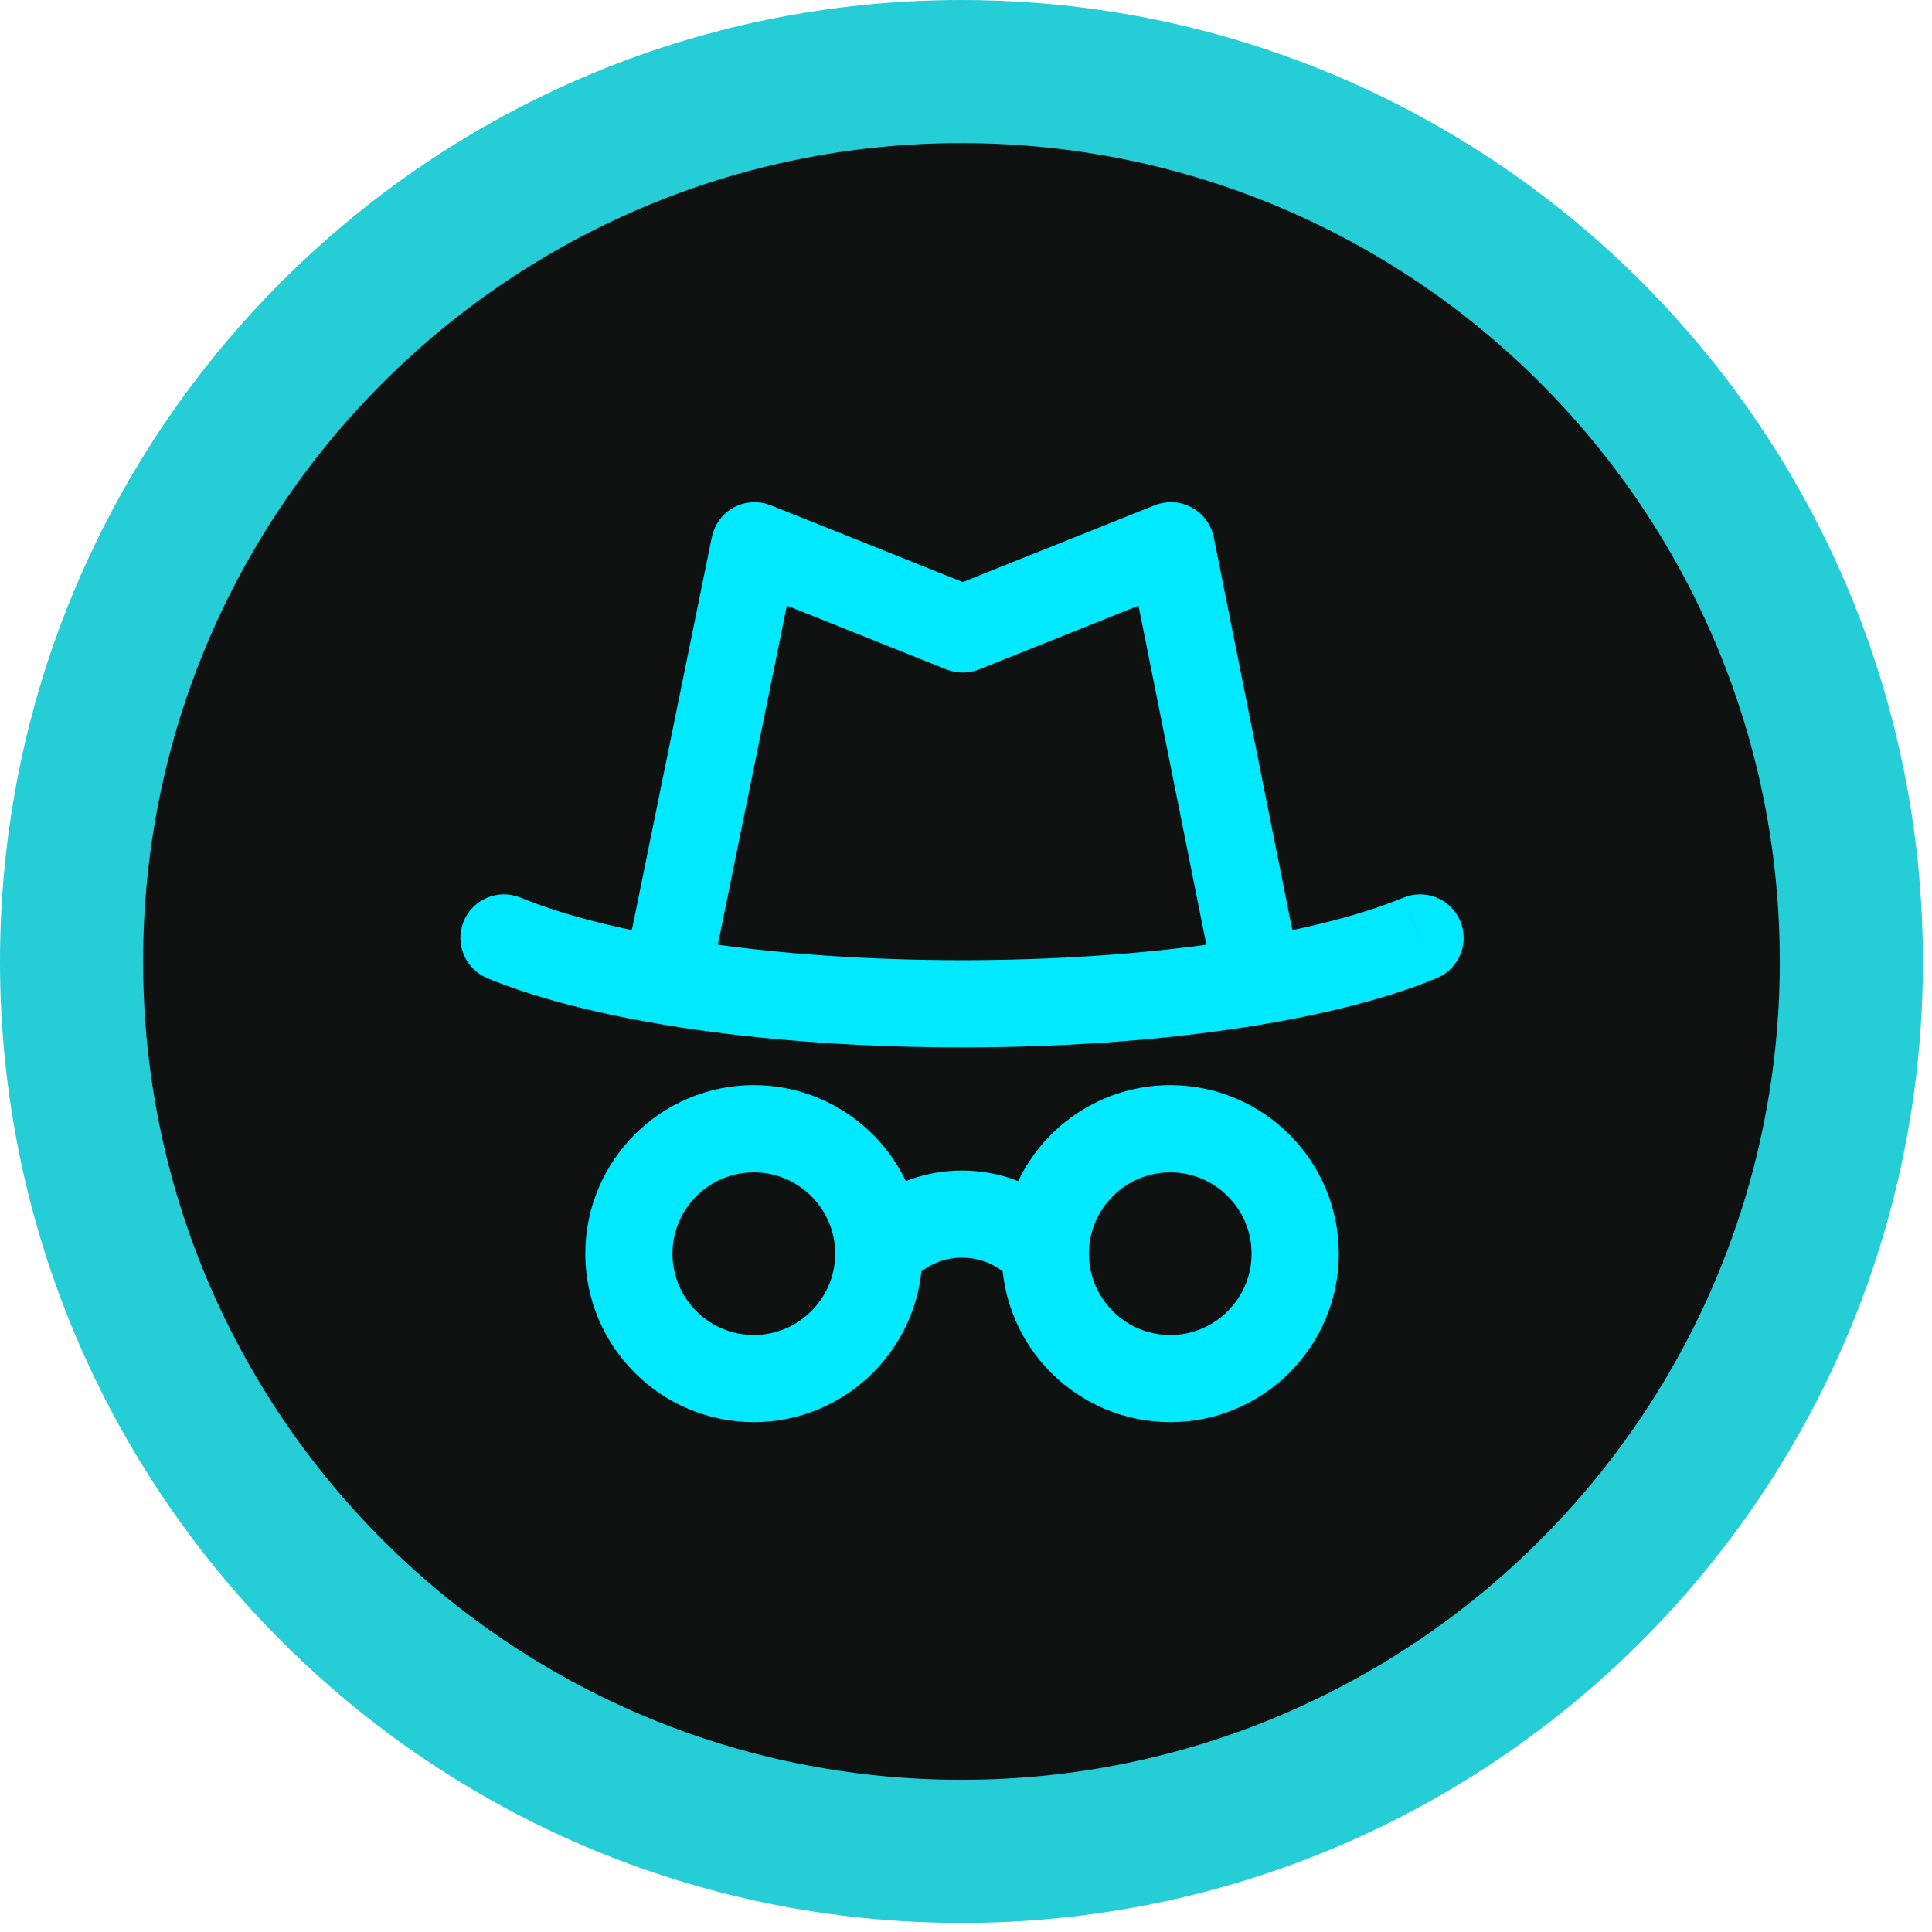
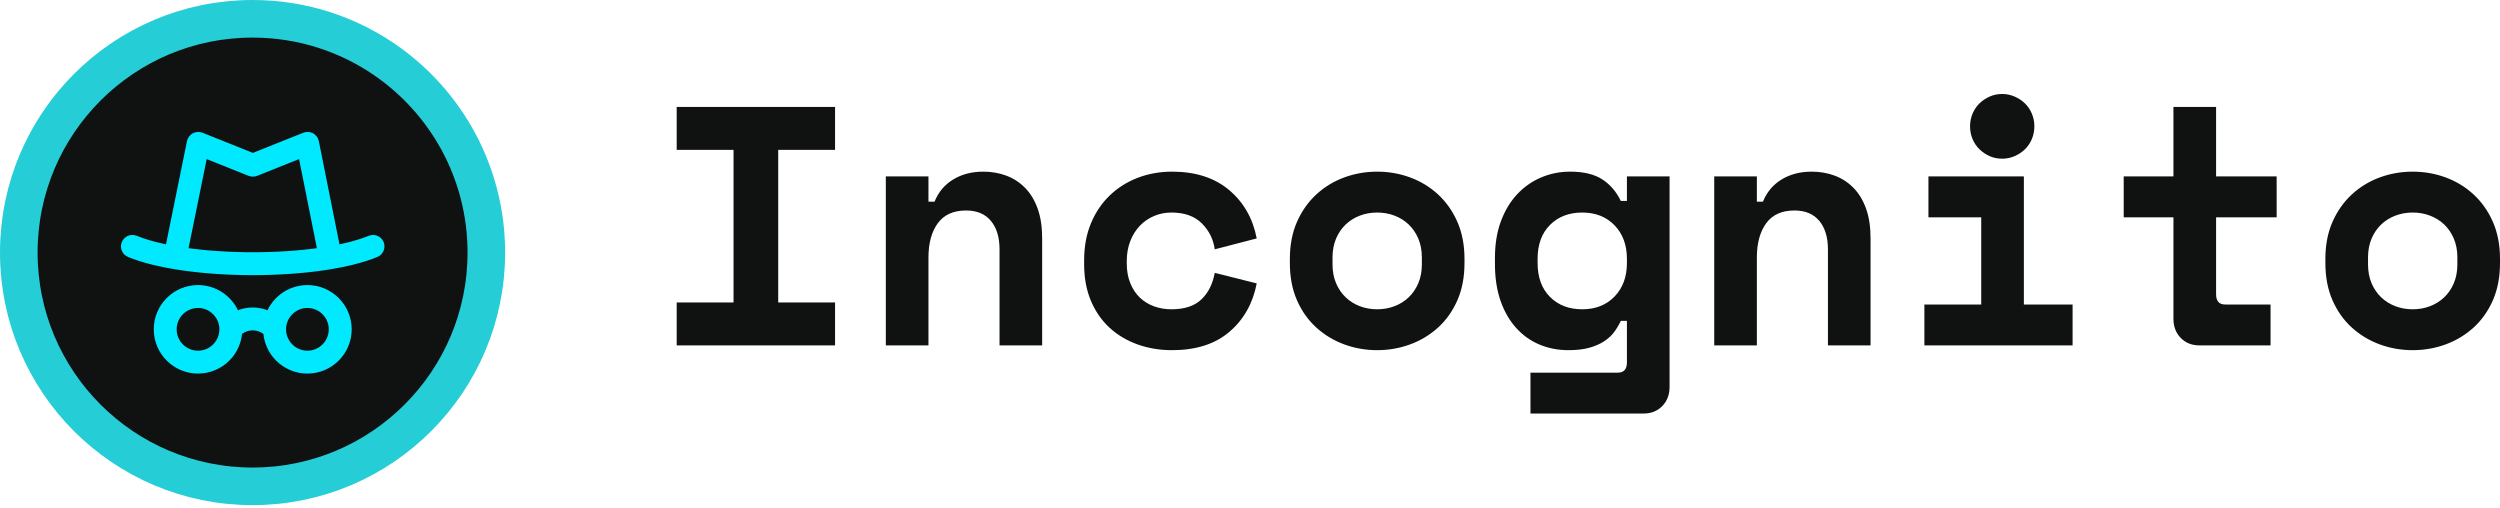
- <svg xmlns="http://www.w3.org/2000/svg" width="27px" height="27px" viewBox="0 0 27 27" version="1.1">
-   <g id="WEB" stroke="none" stroke-width="1" fill="none" fill-rule="evenodd">
-     <g id="LANDING-PAGE-MỚI" transform="translate(-165, -56)">
-       <g id="Group-36" transform="translate(166, 46)">
-         <g id="Group-26" transform="translate(0, 11)">
-           <g id="Group-30">
-             <g id="Privacy">
-               <g id="Group-7">
-                 <path d="M12.437,24.873 C5.568,24.873 -1.11910481e-13,19.305 -1.11910481e-13,12.437 C-1.11910481e-13,5.568 5.568,-8.8817842e-15 12.437,-8.8817842e-15 C15.044,-8.8817842e-15 17.465,0.803 19.464,2.174 C22.73,4.415 24.873,8.176 24.873,12.437 C24.873,19.305 19.305,24.873 12.437,24.873 Z" id="Fill-725" stroke="#25CDD6" stroke-width="2" fill="#101111" />
-                 <g id="Group-10" transform="translate(5.915832, 6.484737)" stroke="#00E9FF">
-                   <path d="M12.972,5.723 C11.566,6.305 9.157,6.653 6.529,6.653 C3.904,6.653 1.496,6.305 0.085,5.723 C0.03,5.7 0.003,5.637 0.026,5.581 C0.049,5.525 0.113,5.499 0.169,5.522 C1.554,6.093 3.931,6.434 6.529,6.434 C9.13,6.434 11.507,6.093 12.889,5.522 C12.944,5.499 13.008,5.525 13.031,5.581 C13.054,5.636 13.028,5.7 12.972,5.723 M2.338,5.94 L3.522,0.12 C3.536,0.053 3.606,0.015 3.669,0.04 L6.539,1.188 L9.408,0.04 C9.471,0.015 9.542,0.053 9.556,0.12 L10.72,5.94 C10.732,5.999 10.693,6.057 10.634,6.069 C10.575,6.08 10.518,6.042 10.506,5.983 L9.367,0.292 L6.579,1.407 C6.553,1.417 6.524,1.417 6.498,1.407 L3.71,0.292 L2.552,5.983 C2.54,6.042 2.482,6.08 2.423,6.068 C2.364,6.056 2.326,5.999 2.338,5.94 M9.439,11.672 C8.536,11.672 7.802,10.938 7.802,10.035 C7.802,9.133 8.536,8.399 9.439,8.399 C10.341,8.399 11.075,9.133 11.075,10.035 C11.075,10.938 10.341,11.672 9.439,11.672 M3.619,11.672 C2.716,11.672 1.982,10.938 1.982,10.035 C1.982,9.133 2.716,8.399 3.619,8.399 C4.521,8.399 5.256,9.133 5.256,10.035 C5.256,10.938 4.521,11.672 3.619,11.672 M9.439,8.18 C8.506,8.18 7.733,8.871 7.603,9.768 C6.986,9.242 6.071,9.242 5.455,9.769 C5.325,8.872 4.551,8.18 3.619,8.18 C2.596,8.18 1.764,9.012 1.764,10.035 C1.764,11.058 2.596,11.89 3.619,11.89 C4.641,11.89 5.473,11.059 5.474,10.037 C5.488,10.032 5.502,10.024 5.513,10.012 C5.785,9.741 6.145,9.591 6.529,9.591 C6.913,9.591 7.274,9.741 7.546,10.012 C7.557,10.023 7.57,10.031 7.584,10.037 C7.584,11.059 8.416,11.89 9.439,11.89 C10.461,11.89 11.294,11.058 11.294,10.035 C11.294,9.012 10.461,8.18 9.439,8.18" id="Fill-8" />
-                 </g>
+ <svg xmlns="http://www.w3.org/2000/svg" width="133px" height="27px" viewBox="0 0 133 27" version="1.1">
+   <g id="Page-1" stroke="none" stroke-width="1" fill="none" fill-rule="evenodd">
+     <g id="Home-Copy-8" transform="translate(-48, -12)">
+       <g id="Group-26" transform="translate(49, 13)">
+         <g id="Group-30">
+           <path d="M35,4.689 L43.425,4.689 L43.425,6.972 L40.401,6.972 L40.401,15.092 L43.425,15.092 L43.425,17.375 L35,17.375 L35,15.092 L38.024,15.092 L38.024,6.972 L35,6.972 L35,4.689 Z M48.394,17.375 L46.126,17.375 L46.126,8.386 L48.394,8.386 L48.394,9.727 L48.718,9.727 C48.922,9.22 49.252,8.827 49.708,8.549 C50.165,8.271 50.699,8.132 51.311,8.132 C51.743,8.132 52.148,8.202 52.526,8.341 C52.904,8.48 53.237,8.694 53.525,8.984 C53.813,9.274 54.038,9.643 54.2,10.09 C54.362,10.537 54.443,11.068 54.443,11.684 L54.443,17.375 L52.175,17.375 L52.175,12.264 C52.175,11.624 52.022,11.12 51.716,10.751 C51.41,10.383 50.969,10.198 50.393,10.198 C49.72,10.198 49.219,10.425 48.889,10.878 C48.559,11.331 48.394,11.938 48.394,12.699 L48.394,17.375 Z M65.857,14.077 C65.653,15.14 65.17,15.998 64.408,16.65 C63.646,17.303 62.629,17.629 61.356,17.629 C60.696,17.629 60.081,17.526 59.511,17.321 C58.941,17.115 58.446,16.819 58.026,16.433 C57.606,16.046 57.276,15.569 57.036,15.001 C56.796,14.433 56.676,13.787 56.676,13.062 L56.676,12.844 C56.676,12.119 56.796,11.467 57.036,10.887 C57.276,10.307 57.609,9.812 58.035,9.401 C58.461,8.99 58.959,8.676 59.529,8.458 C60.099,8.241 60.708,8.132 61.356,8.132 C62.605,8.132 63.616,8.458 64.39,9.111 C65.164,9.763 65.653,10.621 65.857,11.684 L63.625,12.264 C63.553,11.733 63.325,11.274 62.941,10.887 C62.557,10.5 62.016,10.307 61.32,10.307 C60.996,10.307 60.69,10.367 60.402,10.488 C60.114,10.609 59.862,10.781 59.646,11.005 C59.43,11.228 59.259,11.5 59.133,11.82 C59.007,12.141 58.944,12.5 58.944,12.899 L58.944,13.007 C58.944,13.406 59.007,13.76 59.133,14.068 C59.259,14.376 59.43,14.633 59.646,14.838 C59.862,15.043 60.114,15.197 60.402,15.3 C60.69,15.403 60.996,15.454 61.32,15.454 C62.016,15.454 62.548,15.279 62.914,14.929 C63.28,14.578 63.517,14.107 63.625,13.515 L65.857,14.077 Z M76.911,12.989 C76.911,13.738 76.785,14.4 76.533,14.974 C76.281,15.548 75.939,16.031 75.507,16.424 C75.075,16.816 74.58,17.115 74.021,17.321 C73.463,17.526 72.878,17.629 72.266,17.629 C71.654,17.629 71.069,17.526 70.511,17.321 C69.953,17.115 69.458,16.816 69.026,16.424 C68.594,16.031 68.251,15.548 67.999,14.974 C67.747,14.4 67.621,13.738 67.621,12.989 L67.621,12.772 C67.621,12.035 67.747,11.379 67.999,10.805 C68.251,10.232 68.594,9.745 69.026,9.346 C69.458,8.948 69.953,8.646 70.511,8.44 C71.069,8.235 71.654,8.132 72.266,8.132 C72.878,8.132 73.463,8.235 74.021,8.44 C74.58,8.646 75.075,8.948 75.507,9.346 C75.939,9.745 76.281,10.232 76.533,10.805 C76.785,11.379 76.911,12.035 76.911,12.772 L76.911,12.989 Z M72.266,15.454 C72.59,15.454 72.896,15.4 73.184,15.291 C73.472,15.182 73.724,15.025 73.94,14.82 C74.156,14.614 74.327,14.364 74.454,14.068 C74.58,13.772 74.643,13.436 74.643,13.062 L74.643,12.699 C74.643,12.325 74.58,11.99 74.454,11.693 C74.327,11.397 74.156,11.147 73.94,10.941 C73.724,10.736 73.472,10.579 73.184,10.47 C72.896,10.361 72.59,10.307 72.266,10.307 C71.942,10.307 71.636,10.361 71.348,10.47 C71.06,10.579 70.808,10.736 70.592,10.941 C70.376,11.147 70.205,11.397 70.079,11.693 C69.953,11.99 69.89,12.325 69.89,12.699 L69.89,13.062 C69.89,13.436 69.953,13.772 70.079,14.068 C70.205,14.364 70.376,14.614 70.592,14.82 C70.808,15.025 71.06,15.182 71.348,15.291 C71.636,15.4 71.942,15.454 72.266,15.454 Z M85.552,16.07 L85.228,16.07 C85.132,16.276 85.015,16.472 84.877,16.659 C84.739,16.847 84.559,17.013 84.337,17.158 C84.115,17.303 83.851,17.418 83.545,17.502 C83.239,17.587 82.87,17.629 82.438,17.629 C81.886,17.629 81.373,17.529 80.899,17.33 C80.424,17.131 80.01,16.835 79.656,16.442 C79.302,16.049 79.026,15.569 78.828,15.001 C78.63,14.433 78.531,13.781 78.531,13.044 L78.531,12.717 C78.531,11.993 78.636,11.346 78.846,10.778 C79.056,10.21 79.344,9.73 79.71,9.337 C80.076,8.945 80.503,8.646 80.989,8.44 C81.475,8.235 81.988,8.132 82.528,8.132 C83.248,8.132 83.818,8.268 84.238,8.54 C84.658,8.812 84.988,9.195 85.228,9.691 L85.552,9.691 L85.552,8.386 L87.821,8.386 L87.821,19.586 C87.821,19.997 87.692,20.335 87.434,20.601 C87.176,20.867 86.843,21 86.434,21 L80.421,21 L80.421,18.825 L85.066,18.825 C85.39,18.825 85.552,18.644 85.552,18.281 L85.552,16.07 Z M83.176,15.454 C83.884,15.454 84.457,15.228 84.895,14.775 C85.333,14.321 85.552,13.726 85.552,12.989 L85.552,12.772 C85.552,12.035 85.333,11.44 84.895,10.987 C84.457,10.534 83.884,10.307 83.176,10.307 C82.468,10.307 81.895,10.528 81.457,10.969 C81.019,11.41 80.8,12.011 80.8,12.772 L80.8,12.989 C80.8,13.751 81.019,14.352 81.457,14.793 C81.895,15.234 82.468,15.454 83.176,15.454 Z M92.465,17.375 L90.197,17.375 L90.197,8.386 L92.465,8.386 L92.465,9.727 L92.79,9.727 C92.994,9.22 93.324,8.827 93.78,8.549 C94.236,8.271 94.77,8.132 95.382,8.132 C95.814,8.132 96.219,8.202 96.597,8.341 C96.975,8.48 97.308,8.694 97.596,8.984 C97.884,9.274 98.109,9.643 98.271,10.09 C98.433,10.537 98.514,11.068 98.514,11.684 L98.514,17.375 L96.246,17.375 L96.246,12.264 C96.246,11.624 96.093,11.12 95.787,10.751 C95.481,10.383 95.04,10.198 94.464,10.198 C93.792,10.198 93.291,10.425 92.961,10.878 C92.631,11.331 92.465,11.938 92.465,12.699 L92.465,17.375 Z M101.377,15.2 L104.401,15.2 L104.401,10.561 L101.593,10.561 L101.593,8.386 L106.67,8.386 L106.67,15.2 L109.262,15.2 L109.262,17.375 L101.377,17.375 L101.377,15.2 Z M107.228,5.722 C107.228,5.963 107.183,6.19 107.093,6.401 C107.003,6.613 106.88,6.794 106.724,6.945 C106.568,7.096 106.385,7.217 106.175,7.308 C105.965,7.398 105.746,7.443 105.518,7.443 C105.278,7.443 105.056,7.398 104.852,7.308 C104.647,7.217 104.467,7.096 104.311,6.945 C104.155,6.794 104.032,6.613 103.942,6.401 C103.852,6.19 103.807,5.963 103.807,5.722 C103.807,5.48 103.852,5.254 103.942,5.042 C104.032,4.831 104.155,4.649 104.311,4.498 C104.467,4.347 104.647,4.227 104.852,4.136 C105.056,4.045 105.278,4 105.518,4 C105.746,4 105.965,4.045 106.175,4.136 C106.385,4.227 106.568,4.347 106.724,4.498 C106.88,4.649 107.003,4.831 107.093,5.042 C107.183,5.254 107.228,5.48 107.228,5.722 Z M111.981,8.386 L114.627,8.386 L114.627,4.689 L116.896,4.689 L116.896,8.386 L120.118,8.386 L120.118,10.561 L116.896,10.561 L116.896,14.657 C116.896,15.019 117.058,15.2 117.382,15.2 L119.794,15.2 L119.794,17.375 L116.013,17.375 C115.605,17.375 115.272,17.242 115.014,16.977 C114.756,16.711 114.627,16.372 114.627,15.962 L114.627,10.561 L111.981,10.561 L111.981,8.386 Z M132,12.989 C132,13.738 131.874,14.4 131.622,14.974 C131.37,15.548 131.028,16.031 130.596,16.424 C130.164,16.816 129.669,17.115 129.111,17.321 C128.552,17.526 127.967,17.629 127.355,17.629 C126.743,17.629 126.158,17.526 125.6,17.321 C125.042,17.115 124.547,16.816 124.115,16.424 C123.683,16.031 123.341,15.548 123.089,14.974 C122.836,14.4 122.71,13.738 122.71,12.989 L122.71,12.772 C122.71,12.035 122.836,11.379 123.089,10.805 C123.341,10.232 123.683,9.745 124.115,9.346 C124.547,8.948 125.042,8.646 125.6,8.44 C126.158,8.235 126.743,8.132 127.355,8.132 C127.967,8.132 128.552,8.235 129.111,8.44 C129.669,8.646 130.164,8.948 130.596,9.346 C131.028,9.745 131.37,10.232 131.622,10.805 C131.874,11.379 132,12.035 132,12.772 L132,12.989 Z M127.355,15.454 C127.679,15.454 127.985,15.4 128.273,15.291 C128.561,15.182 128.813,15.025 129.03,14.82 C129.246,14.614 129.417,14.364 129.543,14.068 C129.669,13.772 129.732,13.436 129.732,13.062 L129.732,12.699 C129.732,12.325 129.669,11.99 129.543,11.693 C129.417,11.397 129.246,11.147 129.03,10.941 C128.813,10.736 128.561,10.579 128.273,10.47 C127.985,10.361 127.679,10.307 127.355,10.307 C127.031,10.307 126.725,10.361 126.437,10.47 C126.149,10.579 125.897,10.736 125.681,10.941 C125.465,11.147 125.294,11.397 125.168,11.693 C125.042,11.99 124.979,12.325 124.979,12.699 L124.979,13.062 C124.979,13.436 125.042,13.772 125.168,14.068 C125.294,14.364 125.465,14.614 125.681,14.82 C125.897,15.025 126.149,15.182 126.437,15.291 C126.725,15.4 127.031,15.454 127.355,15.454 Z" id="Incognito" fill="#101111" fill-rule="nonzero" />
+           <g id="Privacy">
+             <g id="Group-7">
+               <path d="M12.437,24.873 C5.568,24.873 -1.11910481e-13,19.305 -1.11910481e-13,12.437 C-1.11910481e-13,5.568 5.568,-8.8817842e-15 12.437,-8.8817842e-15 C15.044,-8.8817842e-15 17.465,0.803 19.464,2.174 C22.73,4.415 24.873,8.176 24.873,12.437 C24.873,19.305 19.305,24.873 12.437,24.873 Z" id="Fill-725" stroke="#25CDD6" stroke-width="2" fill="#101111" />
+               <g id="Group-10" transform="translate(5.915832, 6.484737)" stroke="#00E9FF">
+                 <path d="M12.972,5.723 C11.566,6.305 9.157,6.653 6.529,6.653 C3.904,6.653 1.496,6.305 0.085,5.723 C0.03,5.7 0.003,5.637 0.026,5.581 C0.049,5.525 0.113,5.499 0.169,5.522 C1.554,6.093 3.931,6.434 6.529,6.434 C9.13,6.434 11.507,6.093 12.889,5.522 C12.944,5.499 13.008,5.525 13.031,5.581 C13.054,5.636 13.028,5.7 12.972,5.723 M2.338,5.94 L3.522,0.12 C3.536,0.053 3.606,0.015 3.669,0.04 L6.539,1.188 L9.408,0.04 C9.471,0.015 9.542,0.053 9.556,0.12 L10.72,5.94 C10.732,5.999 10.693,6.057 10.634,6.069 C10.575,6.08 10.518,6.042 10.506,5.983 L9.367,0.292 L6.579,1.407 C6.553,1.417 6.524,1.417 6.498,1.407 L3.71,0.292 L2.552,5.983 C2.54,6.042 2.482,6.08 2.423,6.068 C2.364,6.056 2.326,5.999 2.338,5.94 M9.439,11.672 C8.536,11.672 7.802,10.938 7.802,10.035 C7.802,9.133 8.536,8.399 9.439,8.399 C10.341,8.399 11.075,9.133 11.075,10.035 C11.075,10.938 10.341,11.672 9.439,11.672 M3.619,11.672 C2.716,11.672 1.982,10.938 1.982,10.035 C1.982,9.133 2.716,8.399 3.619,8.399 C4.521,8.399 5.256,9.133 5.256,10.035 C5.256,10.938 4.521,11.672 3.619,11.672 M9.439,8.18 C8.506,8.18 7.733,8.871 7.603,9.768 C6.986,9.242 6.071,9.242 5.455,9.769 C5.325,8.872 4.551,8.18 3.619,8.18 C2.596,8.18 1.764,9.012 1.764,10.035 C1.764,11.058 2.596,11.89 3.619,11.89 C4.641,11.89 5.473,11.059 5.474,10.037 C5.488,10.032 5.502,10.024 5.513,10.012 C5.785,9.741 6.145,9.591 6.529,9.591 C6.913,9.591 7.274,9.741 7.546,10.012 C7.557,10.023 7.57,10.031 7.584,10.037 C7.584,11.059 8.416,11.89 9.439,11.89 C10.461,11.89 11.294,11.058 11.294,10.035 C11.294,9.012 10.461,8.18 9.439,8.18" id="Fill-8" />
              </g>
            </g>
          </g>
        </g>
      </g>
    </g>
  </g>
</svg>
